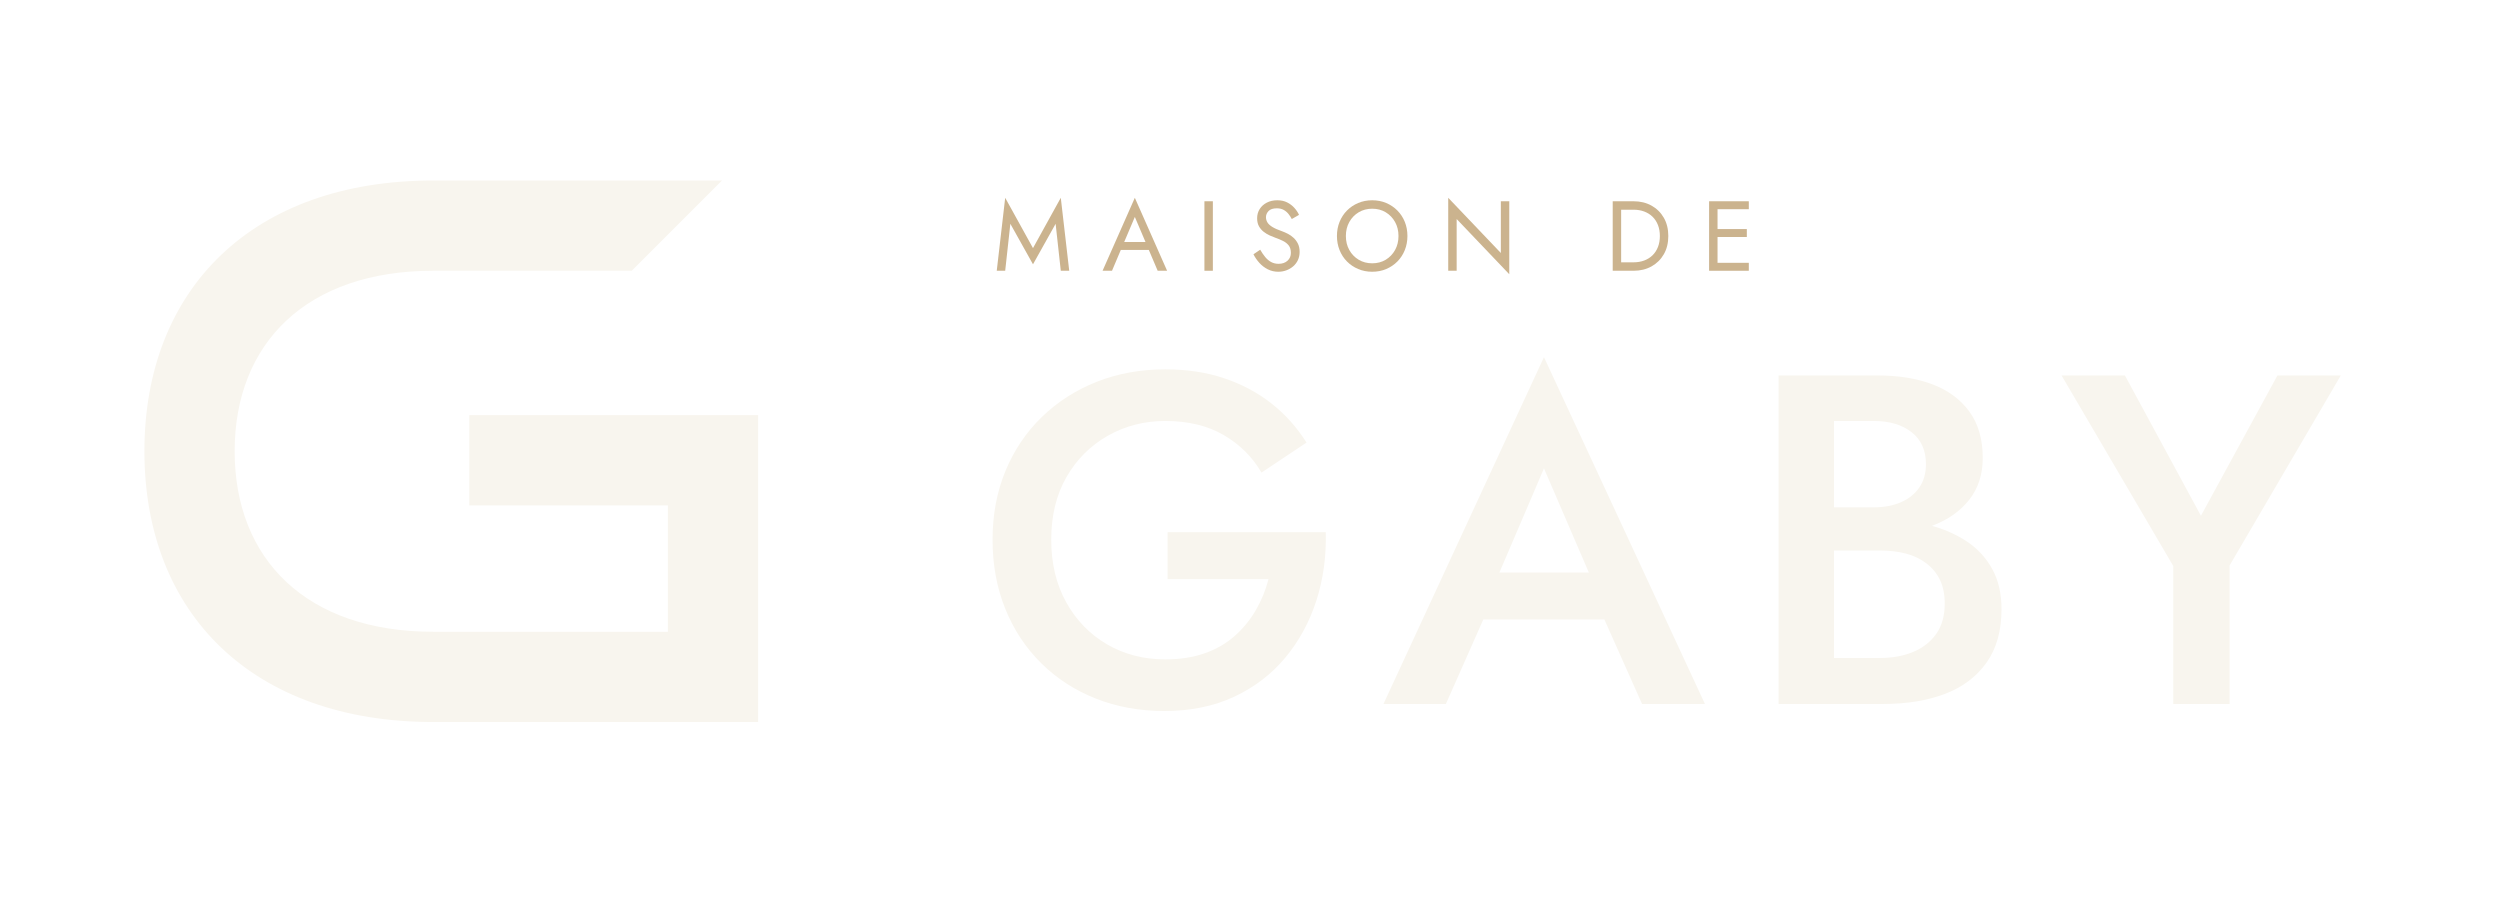
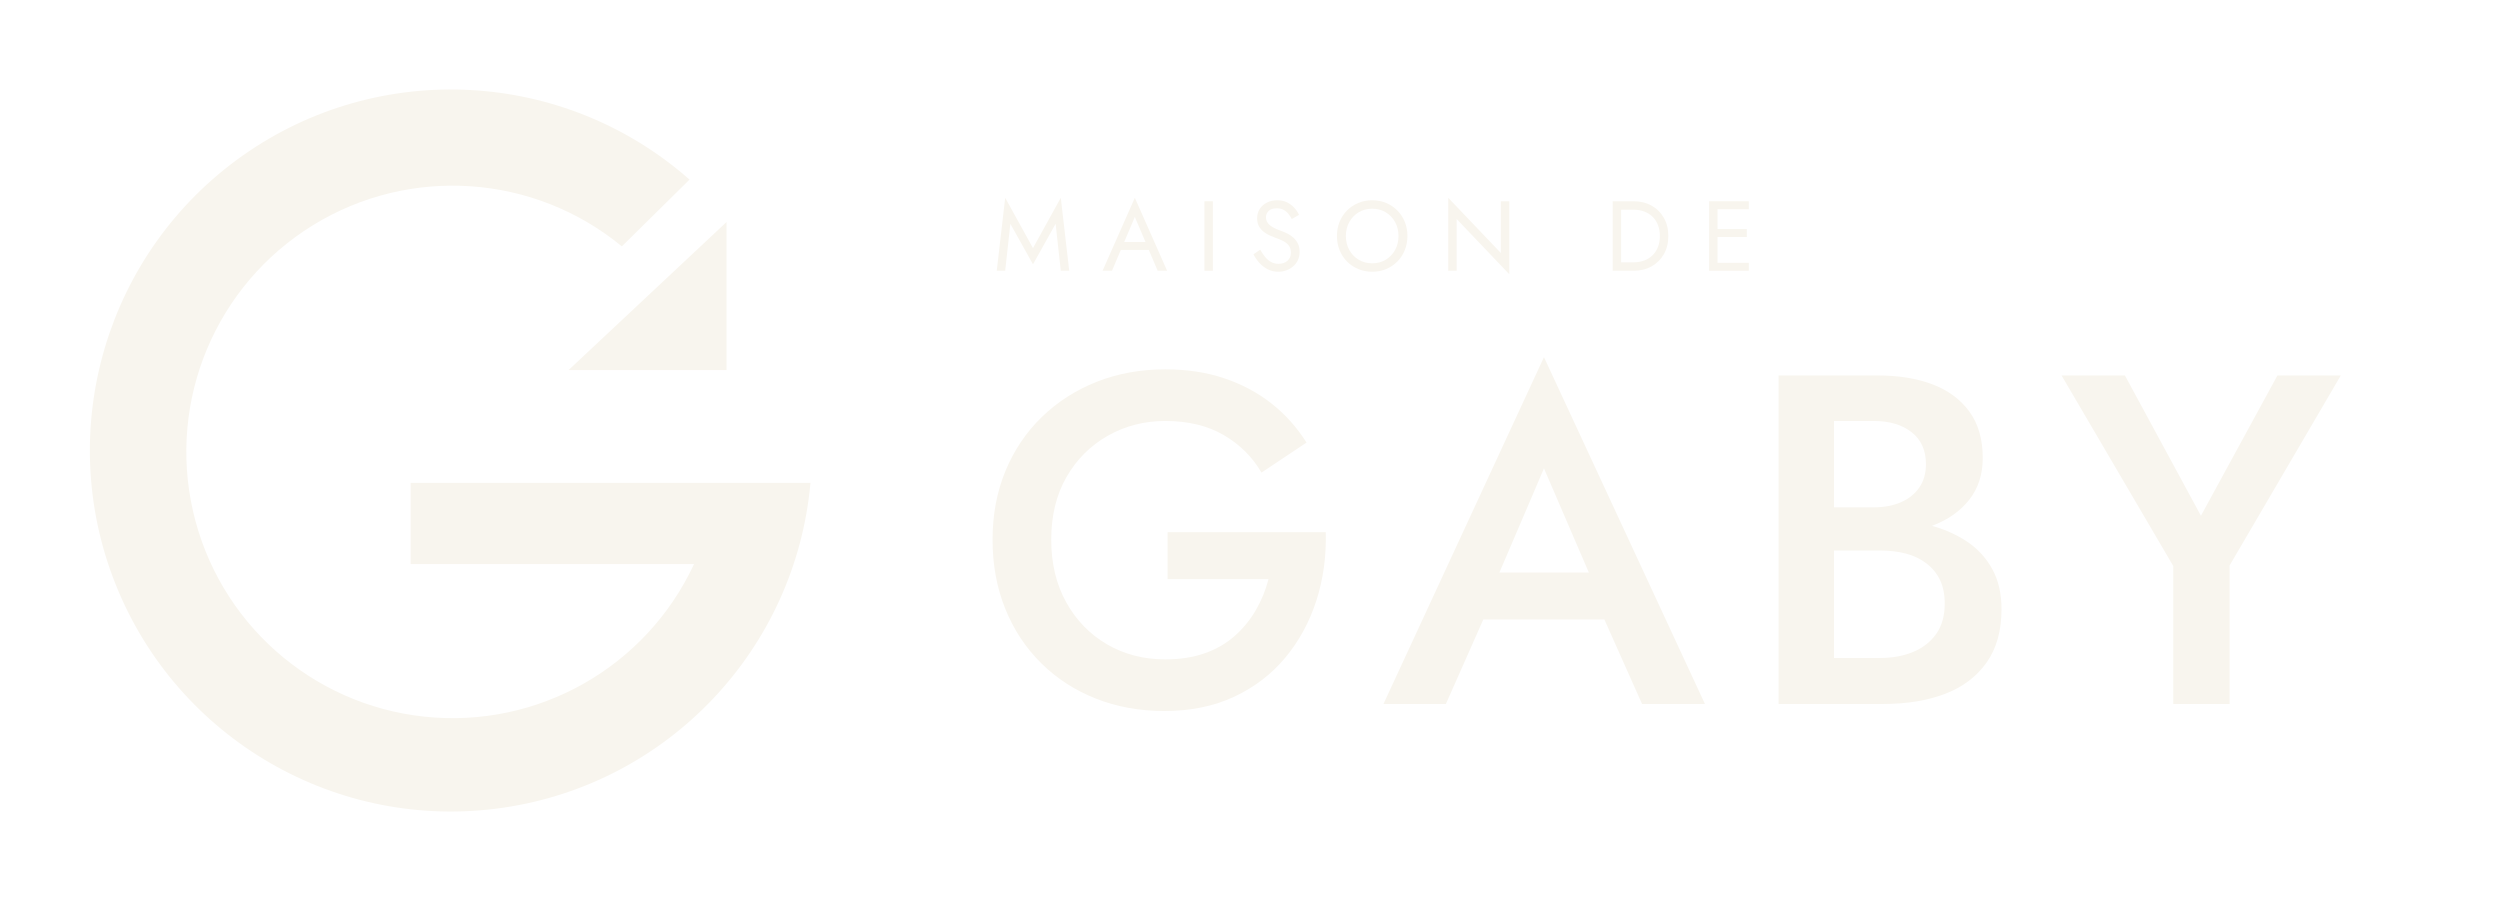
<svg xmlns="http://www.w3.org/2000/svg" viewBox="0 0 277 100" role="img" aria-label="Maison de Gaby">
-   <path fill="#f8f5ee" d="M80 20H48C28 20 16 32 16 50S28 80 48 80H84V46H52V56H74V70H48C34 70 26 62 26 50S34 30 48 30H70Z" />
-   <g fill="#cbb38e">
+   <path fill="#f8f5ee" d="M76.4 19.9A40 40 0 1 0 89.8 53.5H45.5V62.5H76.9A29.5 29.5 0 1 1 68.9 27.3ZM80.5 24.6V41H63Z" />
+   <g fill="#f8f5ee">
    <path transform="translate(110.000 30) scale(0.011 -0.011)" d="M177 473 405 65 633 473 685 0H770L685 735L405 228L125 735L40 0H125Z" />
    <path transform="translate(122.110 30) scale(0.011 -0.011)" d="M147 210H517L487 290H177ZM330 542 450 260 458 240 560 0H655L330 735L5 0H100L204 246L212 264Z" />
    <path transform="translate(132.570 30) scale(0.011 -0.011)" d="M80 700V0H165V700Z" />
    <path transform="translate(138.465 30) scale(0.011 -0.011)" d="M106 212 38 166Q61 120 97.5 79.5Q134 39 182.5 14.5Q231 -10 288 -10Q330 -10 368.5 4.0Q407 18 437.5 44.0Q468 70 485.5 107.0Q503 144 503 190Q503 238 486.0 272.5Q469 307 442.5 331.5Q416 356 385.0 372.0Q354 388 326 398Q265 419 229.5 440.5Q194 462 179.0 486.5Q164 511 164 540Q164 574 190.0 601.5Q216 629 273 629Q314 629 342.5 613.0Q371 597 391.0 572.0Q411 547 424 521L497 563Q480 600 450.0 633.5Q420 667 377.5 688.5Q335 710 278 710Q219 710 173.0 686.5Q127 663 101.0 622.0Q75 581 75 529Q75 481 93.5 448.0Q112 415 141.0 392.5Q170 370 202.0 355.5Q234 341 260 332Q300 318 335.5 300.5Q371 283 393.0 255.0Q415 227 415 180Q415 132 381.0 101.0Q347 70 291 70Q249 70 216.0 88.0Q183 106 156.5 138.0Q130 170 106 212Z" />
    <path transform="translate(147.693 30) scale(0.011 -0.011)" d="M130 350Q130 429 164.5 491.0Q199 553 259.0 589.0Q319 625 395 625Q472 625 531.5 589.0Q591 553 625.5 491.0Q660 429 660 350Q660 271 625.5 209.0Q591 147 531.5 111.0Q472 75 395 75Q319 75 259.0 111.0Q199 147 164.5 209.0Q130 271 130 350ZM40 350Q40 274 66.5 208.0Q93 142 141.0 93.5Q189 45 254.0 17.5Q319 -10 395 -10Q472 -10 536.5 17.5Q601 45 649.0 93.5Q697 142 723.5 208.0Q750 274 750 350Q750 427 723.5 492.5Q697 558 649.0 606.5Q601 655 536.5 682.5Q472 710 395 710Q319 710 254.0 682.5Q189 655 141.0 606.5Q93 558 66.5 492.5Q40 427 40 350Z" />
    <path transform="translate(159.583 30) scale(0.011 -0.011)" d="M610 700V179L80 735V0H165V521L695 -35V700Z" />
    <path transform="translate(177.808 30) scale(0.011 -0.011)" d="M80 700V0H165V700ZM290 0Q392 0 471.0 44.0Q550 88 595.0 166.5Q640 245 640 350Q640 455 595.0 533.5Q550 612 471.0 656.0Q392 700 290 700H127V615H290Q349 615 398.0 596.5Q447 578 482.0 543.5Q517 509 536.0 460.0Q555 411 555 350Q555 289 536.0 240.0Q517 191 482.0 156.5Q447 122 398.0 103.5Q349 85 290 85H127V0Z" />
    <path transform="translate(188.488 30) scale(0.011 -0.011)" d="M127 0H480V80H127ZM127 620H480V700H127ZM127 340H460V420H127ZM80 700V0H165V700Z" />
  </g>
  <g fill="#f8f5ee">
    <path transform="translate(108.000 78) scale(0.052 -0.052)" d="M411 266H626Q617 231 599.0 200.0Q581 169 554.0 145.0Q527 121 490.0 108.0Q453 95 406 95Q337 95 282.0 127.0Q227 159 195.0 216.5Q163 274 163 350Q163 427 195.5 483.5Q228 540 283.5 571.5Q339 603 406 603Q479 603 530.5 573.0Q582 543 611 493L707 557Q676 606 632.0 640.5Q588 675 531.5 694.0Q475 713 406 713Q327 713 260.0 686.5Q193 660 143.0 611.5Q93 563 65.5 496.5Q38 430 38 350Q38 270 65.0 203.0Q92 136 141.5 87.0Q191 38 258.0 11.5Q325 -15 404 -15Q488 -15 553.0 15.5Q618 46 662.0 99.0Q706 152 728.0 220.5Q750 289 748 366H411Z" />
    <path transform="translate(153.132 78) scale(0.052 -0.052)" d="M162 180H532L510 280H185ZM345 502 457 242 459 213 554 0H688L345 739L3 0H136L233 219L235 245Z" />
    <path transform="translate(193.012 78) scale(0.052 -0.052)" d="M168 361H289Q356 361 406.0 380.0Q456 399 484.5 435.5Q513 472 513 524Q513 584 484.5 623.0Q456 662 406.0 681.0Q356 700 289 700H78V0H301Q376 0 432.5 21.5Q489 43 521.0 88.0Q553 133 553 202Q553 252 533.0 288.0Q513 324 478.0 347.0Q443 370 397.5 381.5Q352 393 301 393H168V327H294Q324 327 349.0 320.5Q374 314 393.0 299.5Q412 285 422.0 264.0Q432 243 432 214Q432 175 414.0 149.5Q396 124 365.0 111.0Q334 98 294 98H196V603H281Q331 603 361.5 579.0Q392 555 392 511Q392 482 378.0 461.5Q364 441 339.0 430.0Q314 419 281 419H168Z" />
    <path transform="translate(228.264 78) scale(0.052 -0.052)" d="M463 700 300 401 138 700H3L241 294V0H361V295L598 700Z" />
  </g>
</svg>
